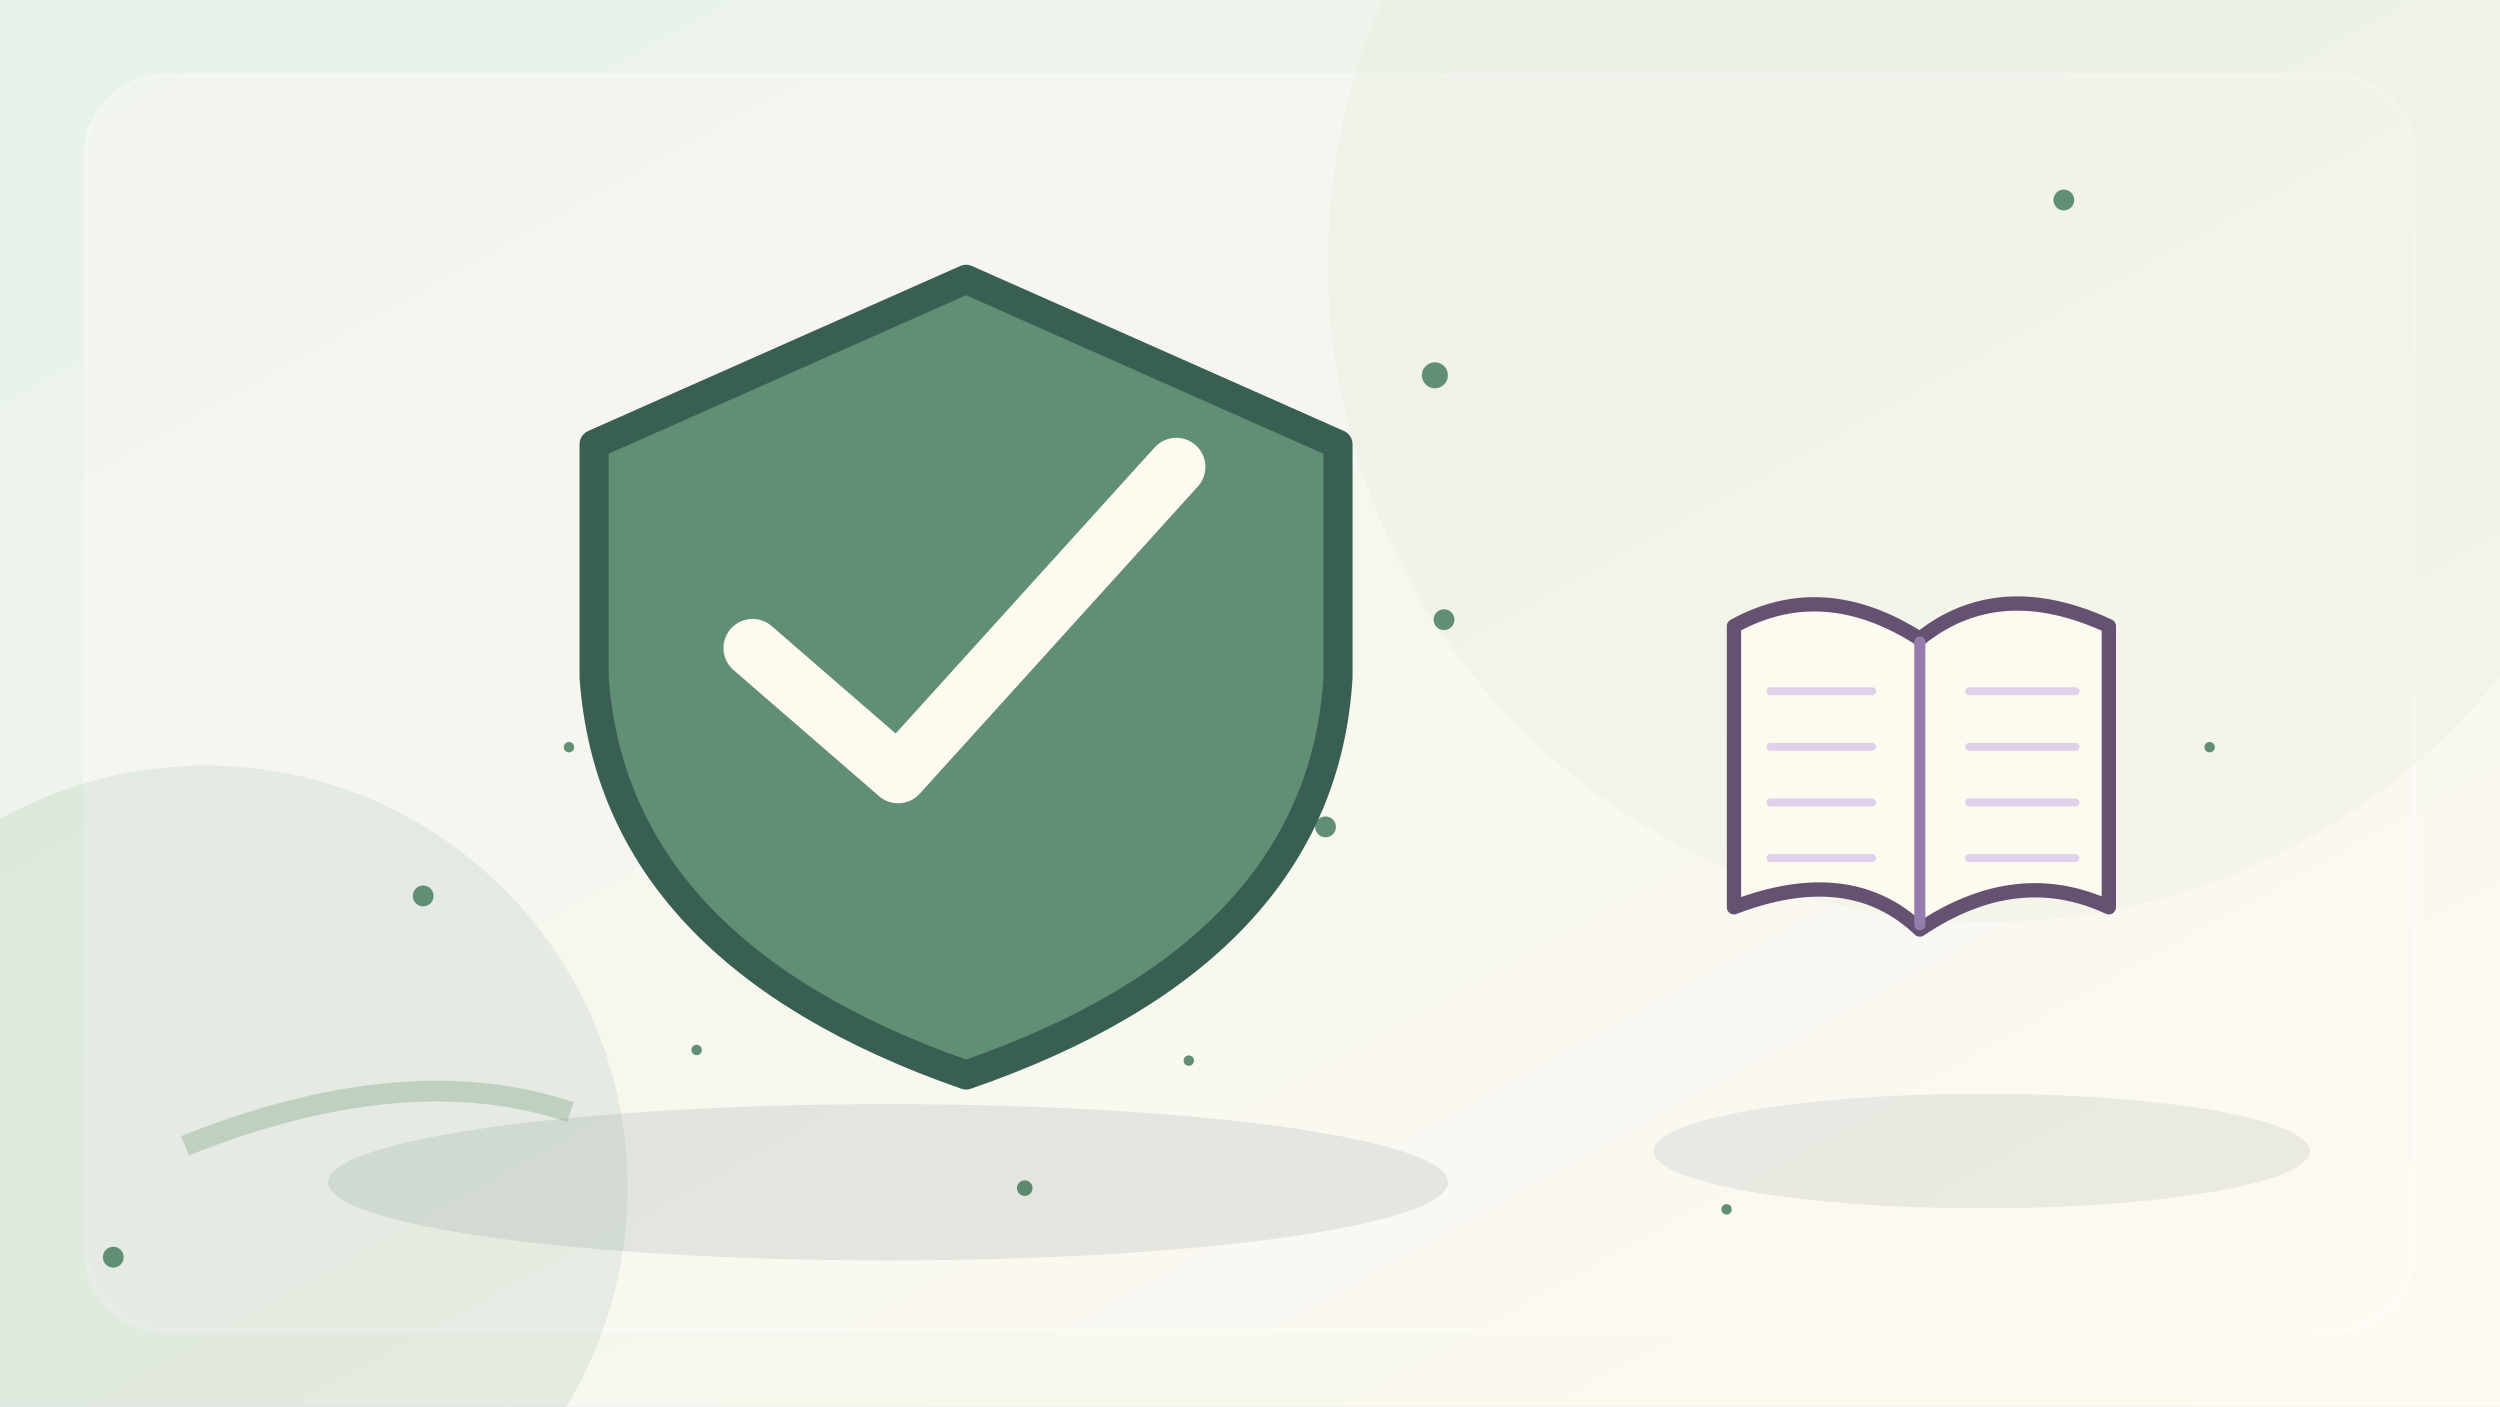
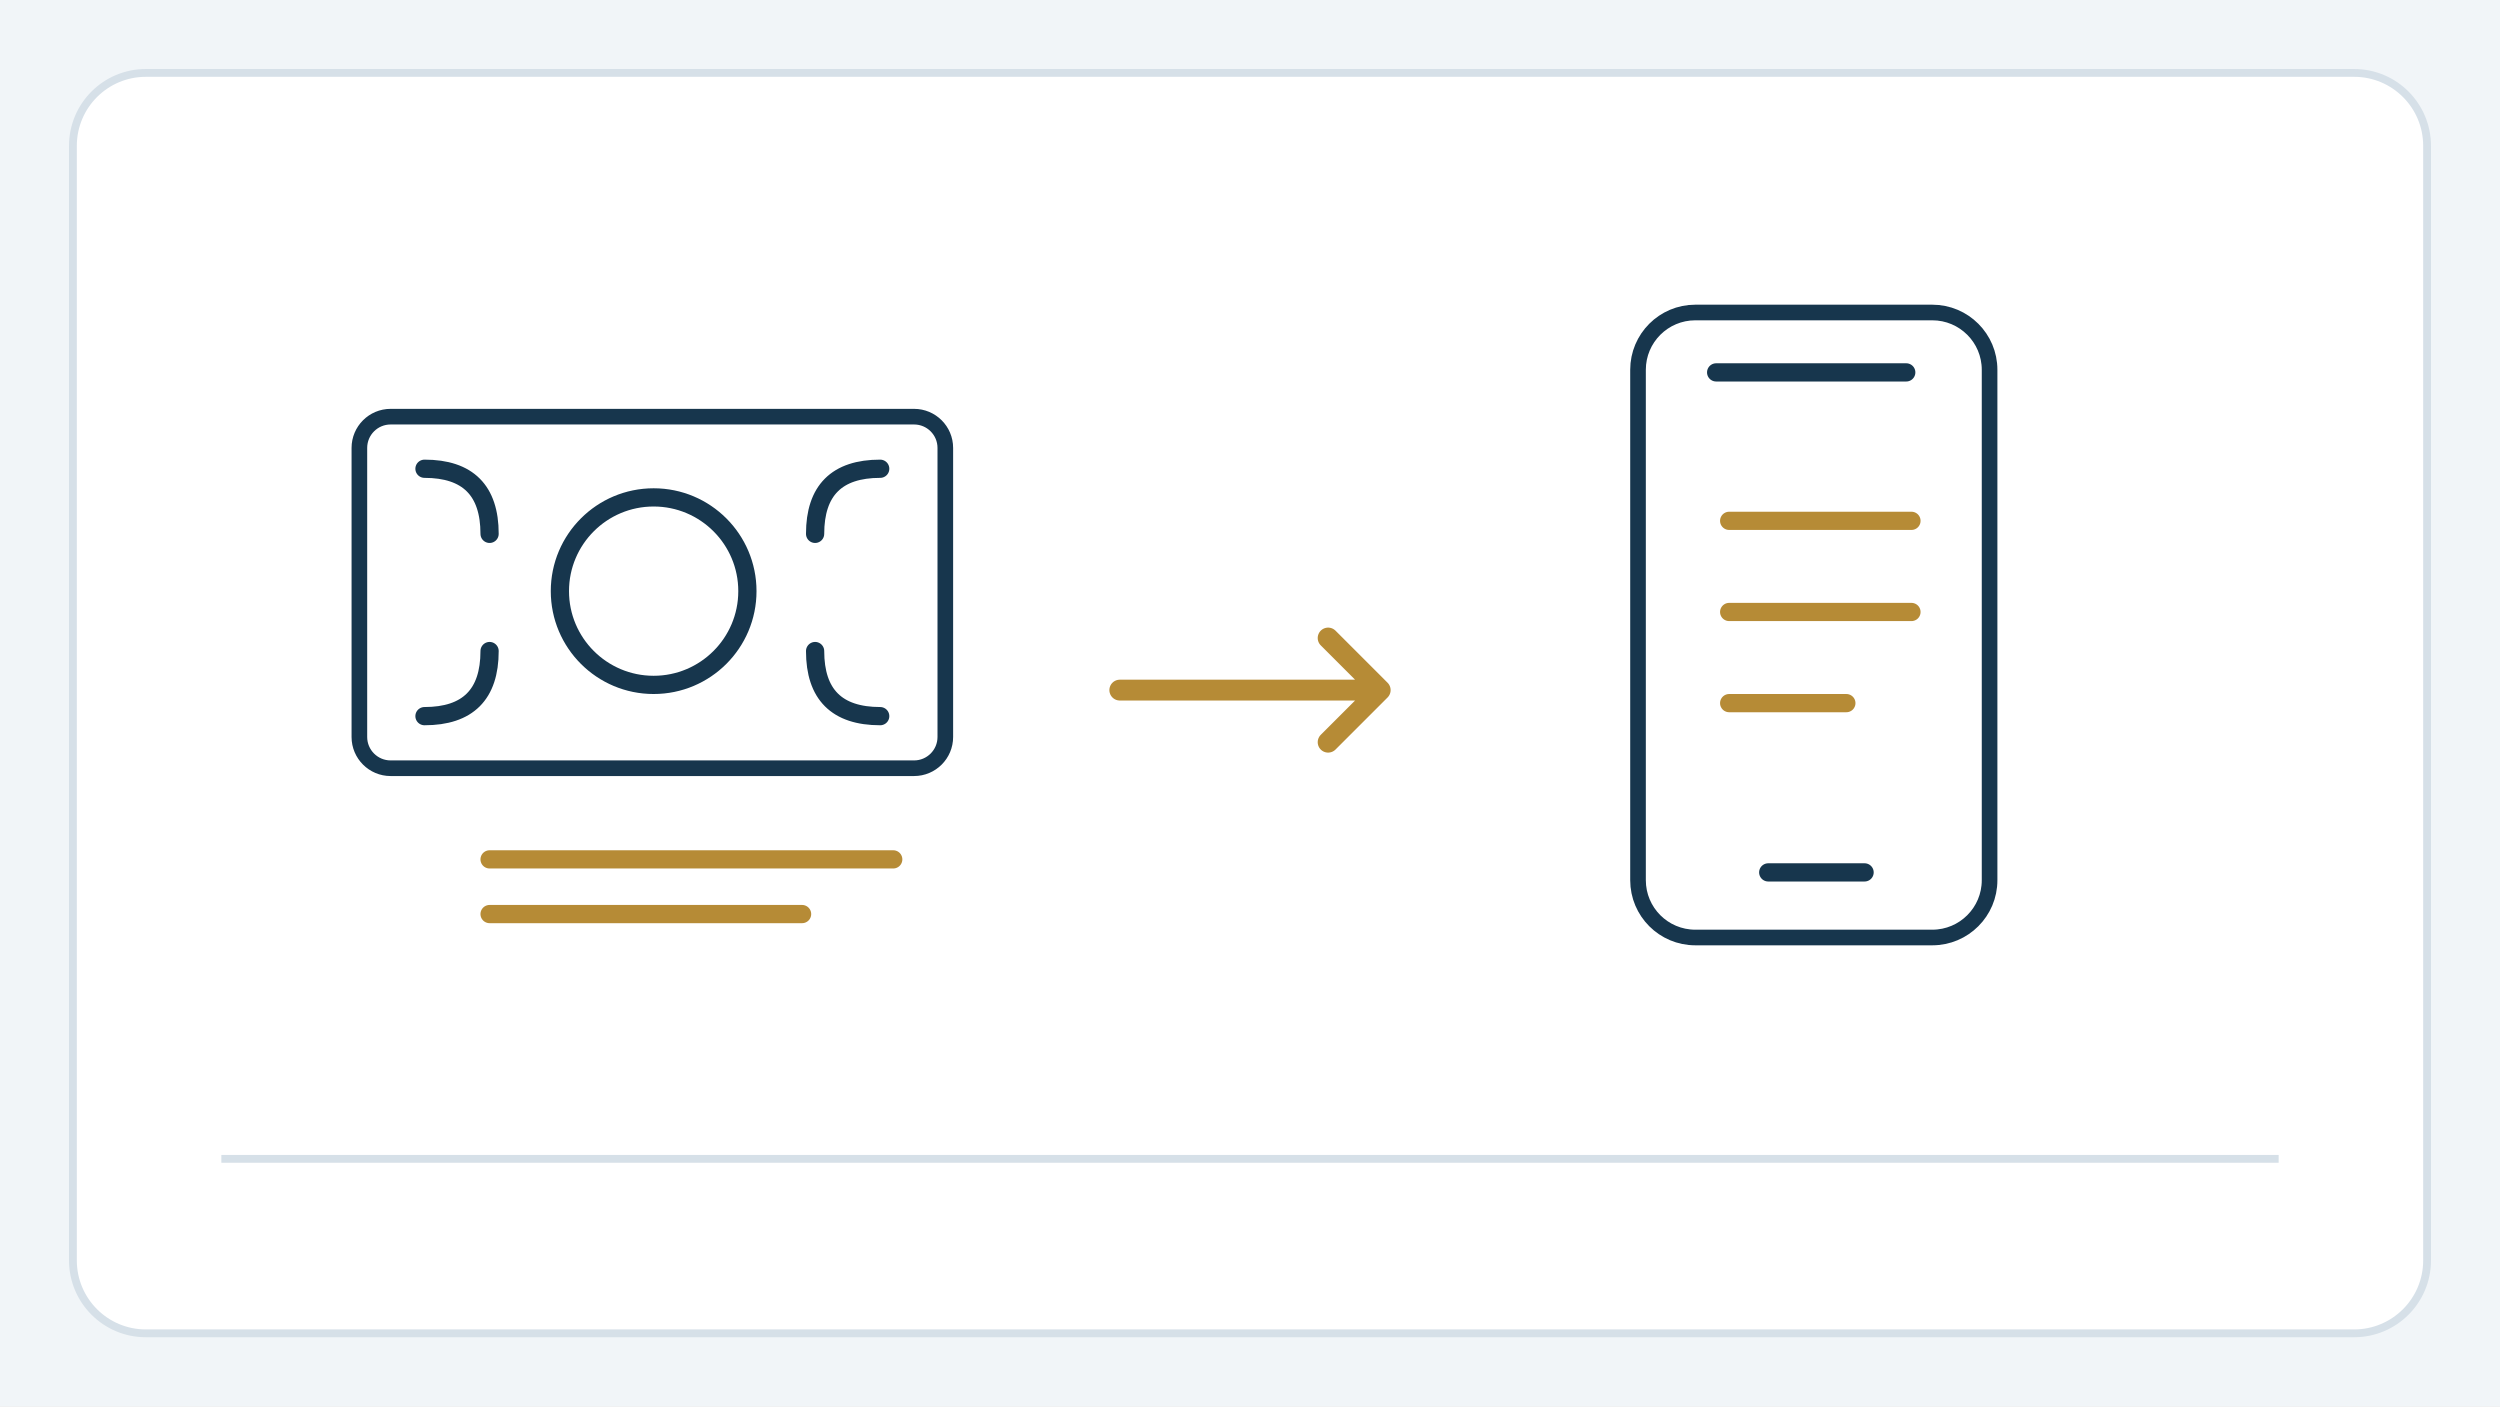
- <svg xmlns="http://www.w3.org/2000/svg" width="960" height="540" viewBox="0 0 960 540" role="img" aria-label="Autorska ilustracja: Sygnał utraty poczucia bezpieczeństwa">
-   <defs>
-     <linearGradient id="background" x1="0" y1="0" x2="1" y2="1">
-       <stop offset="0" stop-color="#e7f2e9" />
-       <stop offset="1" stop-color="#fffaf1" />
-     </linearGradient>
-   </defs>
-   <rect width="960" height="540" fill="url(#background)" />
-   <rect x="33" y="29" width="894" height="482" rx="31" fill="#fffaf7" opacity=".35" stroke="#fff" stroke-width="2" />
-   <circle cx="763" cy="101" r="253" fill="#d2dfc5" opacity=".16" />
-   <circle cx="79" cy="456" r="162" fill="#618f75" opacity=".12" />
-   <circle cx="663" cy="464.4" r="2" fill="#618f75" stroke="none" stroke-width="4" />
-   <circle cx="267.5" cy="333.84" r="3" fill="#618f75" stroke="none" stroke-width="4" />
-   <circle cx="456.5" cy="407.28" r="2" fill="#618f75" stroke="none" stroke-width="4" />
-   <circle cx="792.5" cy="76.8" r="4" fill="#618f75" stroke="none" stroke-width="4" />
-   <circle cx="43.5" cy="482.76" r="4" fill="#618f75" stroke="none" stroke-width="4" />
-   <circle cx="551" cy="144.12" r="5" fill="#618f75" stroke="none" stroke-width="4" />
-   <circle cx="509" cy="317.52" r="4" fill="#618f75" stroke="none" stroke-width="4" />
-   <circle cx="848.5" cy="286.92" r="2" fill="#618f75" stroke="none" stroke-width="4" />
-   <circle cx="162.5" cy="344.04" r="4" fill="#618f75" stroke="none" stroke-width="4" />
-   <circle cx="554.5" cy="237.96" r="4" fill="#618f75" stroke="none" stroke-width="4" />
-   <circle cx="278" cy="176.76" r="2" fill="#618f75" stroke="none" stroke-width="4" />
-   <circle cx="393.5" cy="456.24" r="3" fill="#618f75" stroke="none" stroke-width="4" />
-   <circle cx="267.5" cy="403.2" r="2" fill="#618f75" stroke="none" stroke-width="4" />
-   <circle cx="761" cy="305.28" r="5" fill="#618f75" stroke="none" stroke-width="4" />
-   <circle cx="218.5" cy="286.92" r="2" fill="#618f75" stroke="none" stroke-width="4" />
-   <ellipse cx="341" cy="454" rx="215" ry="30" fill="#395f52" opacity=".12" />
-   <ellipse cx="761" cy="442" rx="126" ry="22" fill="#395f52" opacity=".10" />
-   <g transform="translate(171 70) scale(1.242)">
-     <path d="M161 30L276 81v72q-5 85-115 123Q52 238 46 153V81Z" fill="#618f75" stroke="#395f52" stroke-width="9" stroke-linejoin="round" stroke-linecap="round" />
-     <path d="M95 144l45 39 86-95" fill="none" stroke="#fffaf0" stroke-width="18" stroke-linejoin="round" stroke-linecap="round" />
+ <svg xmlns="http://www.w3.org/2000/svg" width="960" height="540" viewBox="0 0 960 540" role="img" aria-label="Sygnał utraty poczucia bezpieczeństwa — koszty i kontakt">
+   <rect width="960" height="540" fill="#f1f5f8" />
+   <rect x="28" y="28" width="904" height="484" rx="28" fill="#fff" stroke="#d6e0e8" stroke-width="3" />
+   <g transform="translate(93 85)">
+     <rect x="45" y="75" width="225" height="135" rx="12" fill="#fff" stroke="#17364d" stroke-width="6" />
+     <path d="M70 95Q95 95 95 120 M245 95Q220 95 220 120 M70 190Q95 190 95 165 M245 190Q220 190 220 165" fill="none" stroke="#17364d" stroke-width="7" stroke-linecap="round" stroke-linejoin="round" />
+     <circle cx="158" cy="142" r="36" fill="none" stroke="#17364d" stroke-width="7" />
+     <path d="M95 245H250 M95 266H215" fill="none" stroke="#b68b36" stroke-width="7" stroke-linecap="round" stroke-linejoin="round" />
  </g>
-   <g transform="translate(639 202) scale(0.610)">
-     <path d="M161 71q-61-39-117-8v177q73-28 117 14q61-41 119-14V63q-69-32-119 8Z" fill="#fffaf0" stroke="#655172" stroke-width="9" stroke-linejoin="round" stroke-linecap="round" />
-     <path d="M161 73L161 251" stroke="#947dac" stroke-width="7" stroke-linecap="round" fill="none" />
-     <path d="M67 104L131 104" stroke="#ddd2e9" stroke-width="5" stroke-linecap="round" fill="none" />
-     <path d="M192 104L259 104" stroke="#ddd2e9" stroke-width="5" stroke-linecap="round" fill="none" />
-     <path d="M67 139L131 139" stroke="#ddd2e9" stroke-width="5" stroke-linecap="round" fill="none" />
-     <path d="M192 139L259 139" stroke="#ddd2e9" stroke-width="5" stroke-linecap="round" fill="none" />
-     <path d="M67 174L131 174" stroke="#ddd2e9" stroke-width="5" stroke-linecap="round" fill="none" />
-     <path d="M192 174L259 174" stroke="#ddd2e9" stroke-width="5" stroke-linecap="round" fill="none" />
-     <path d="M67 209L131 209" stroke="#ddd2e9" stroke-width="5" stroke-linecap="round" fill="none" />
-     <path d="M192 209L259 209" stroke="#ddd2e9" stroke-width="5" stroke-linecap="round" fill="none" />
+   <g transform="translate(539 85)">
+     <rect x="90" y="35" width="135" height="240" rx="22" fill="#fff" stroke="#17364d" stroke-width="6" />
+     <path d="M120 58H193 M140 250H177" fill="none" stroke="#17364d" stroke-width="7" stroke-linecap="round" stroke-linejoin="round" />
+     <path d="M125 115H195 M125 150H195 M125 185H170" fill="none" stroke="#b68b36" stroke-width="7" stroke-linecap="round" stroke-linejoin="round" />
  </g>
-   <path d="M71 440q85-34 148-13" fill="none" stroke="#618f75" opacity=".29" stroke-width="8" />
+   <path d="M430 265H530 M510 245L530 265L510 285" fill="none" stroke="#b68b36" stroke-width="8" stroke-linecap="round" stroke-linejoin="round" />
+   <path d="M85 445H875" fill="none" stroke="#d6e0e8" stroke-width="3" />
</svg>
